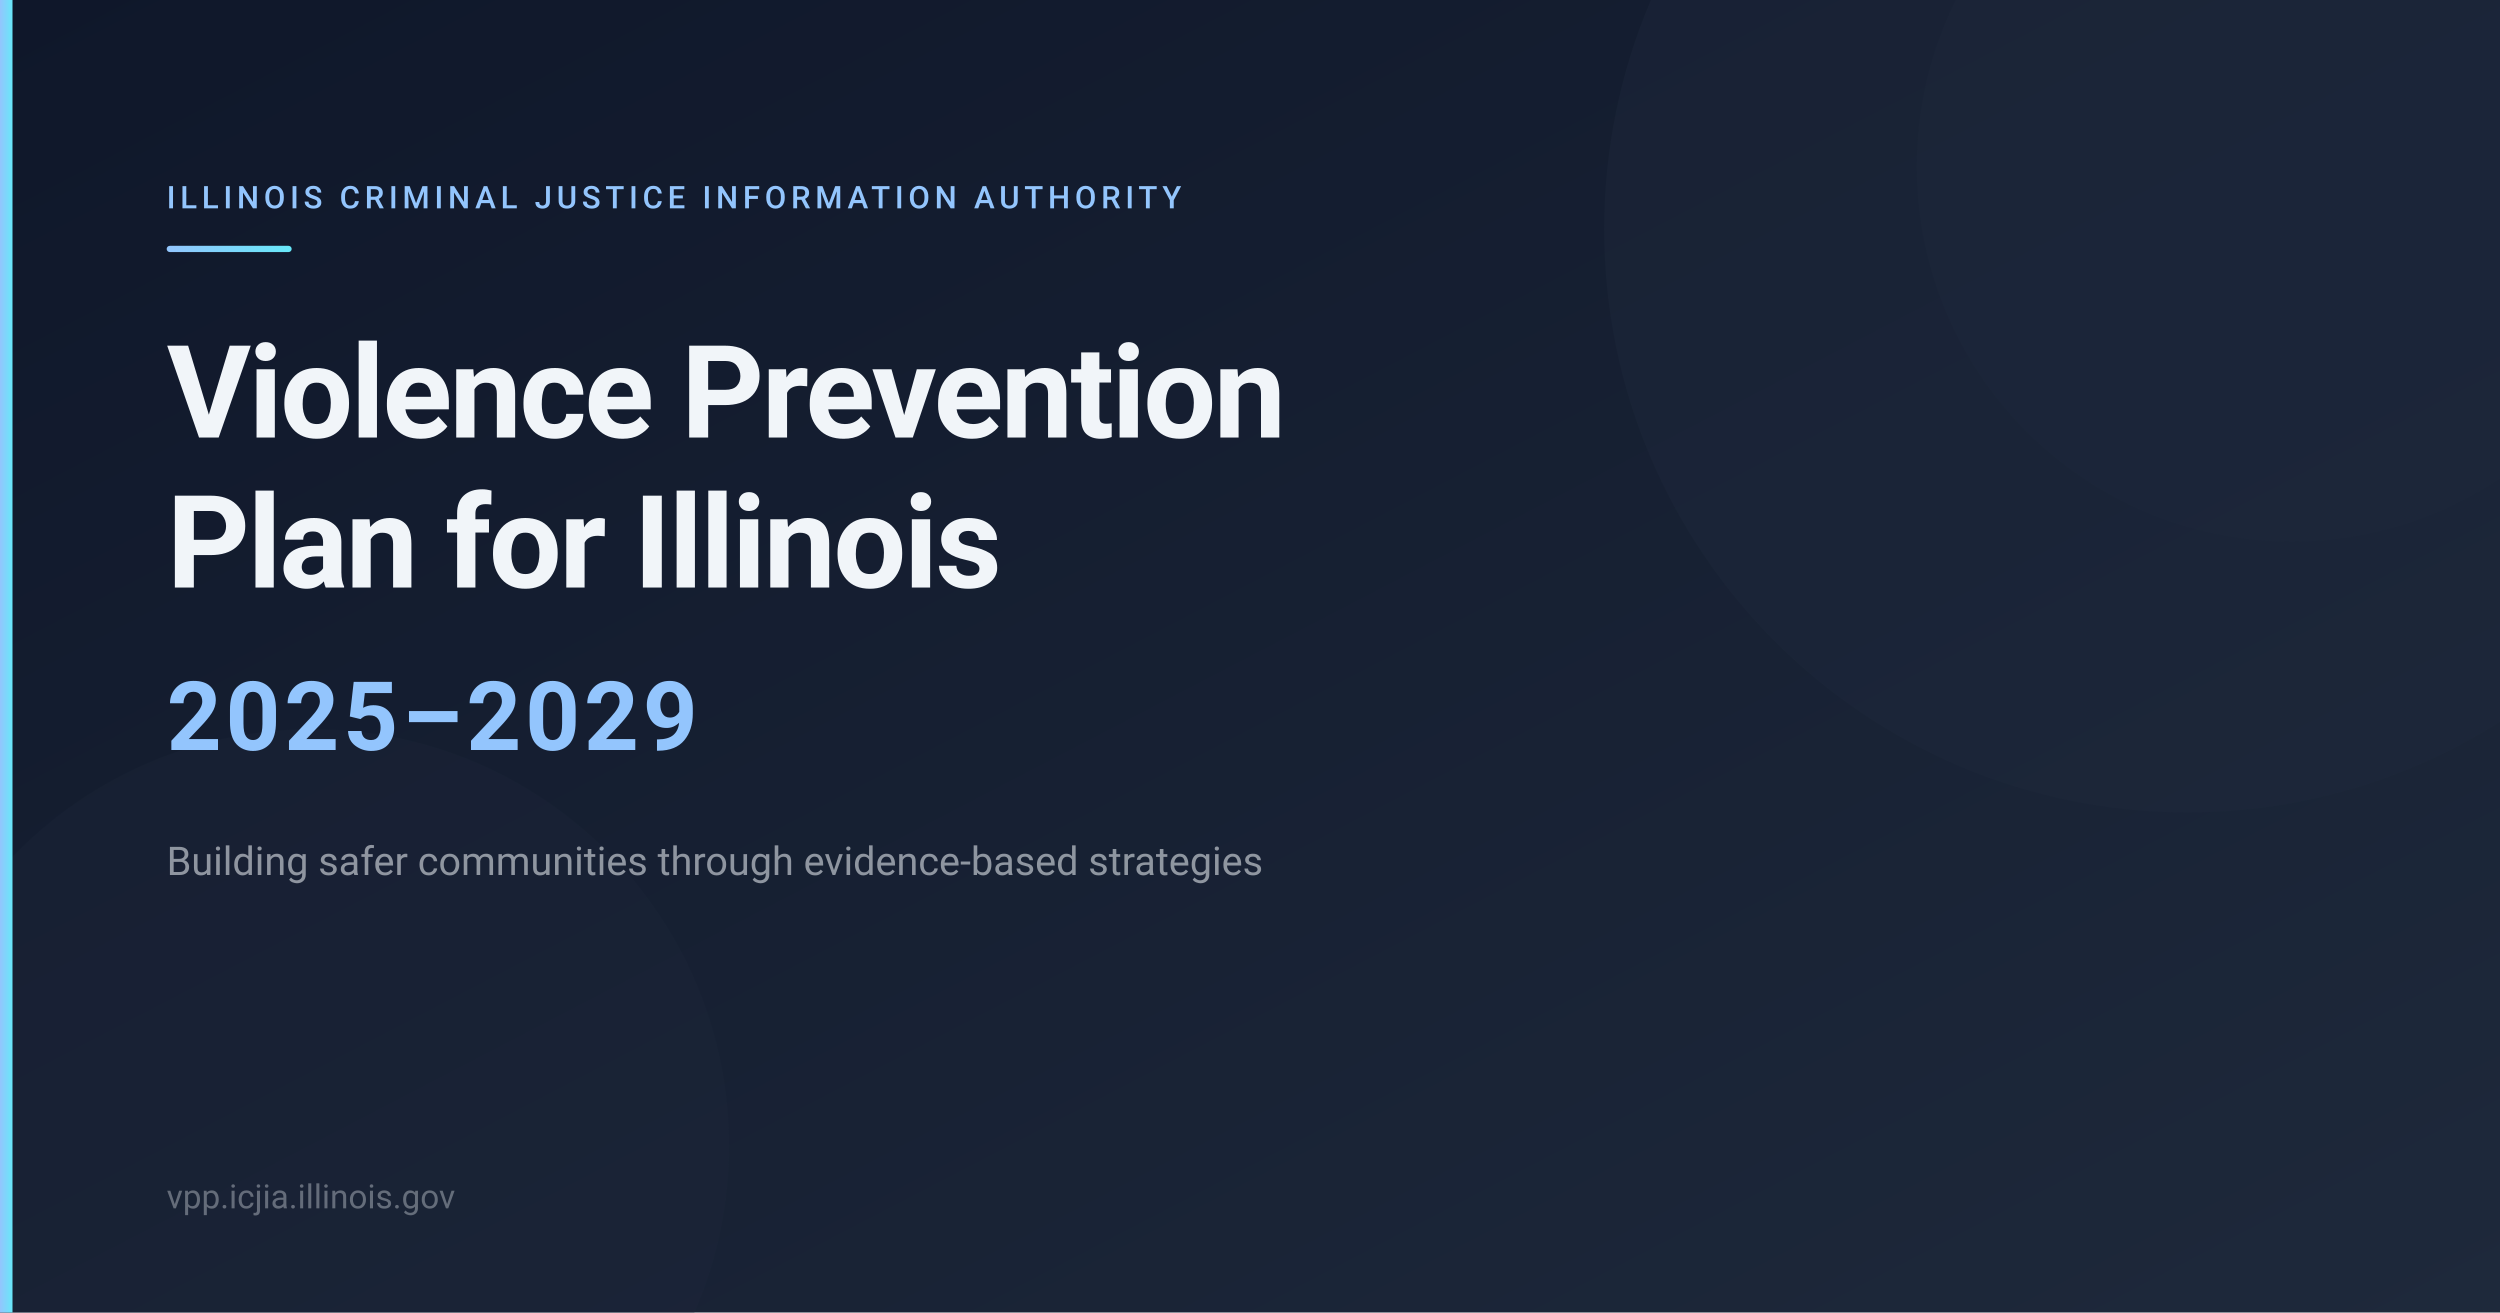
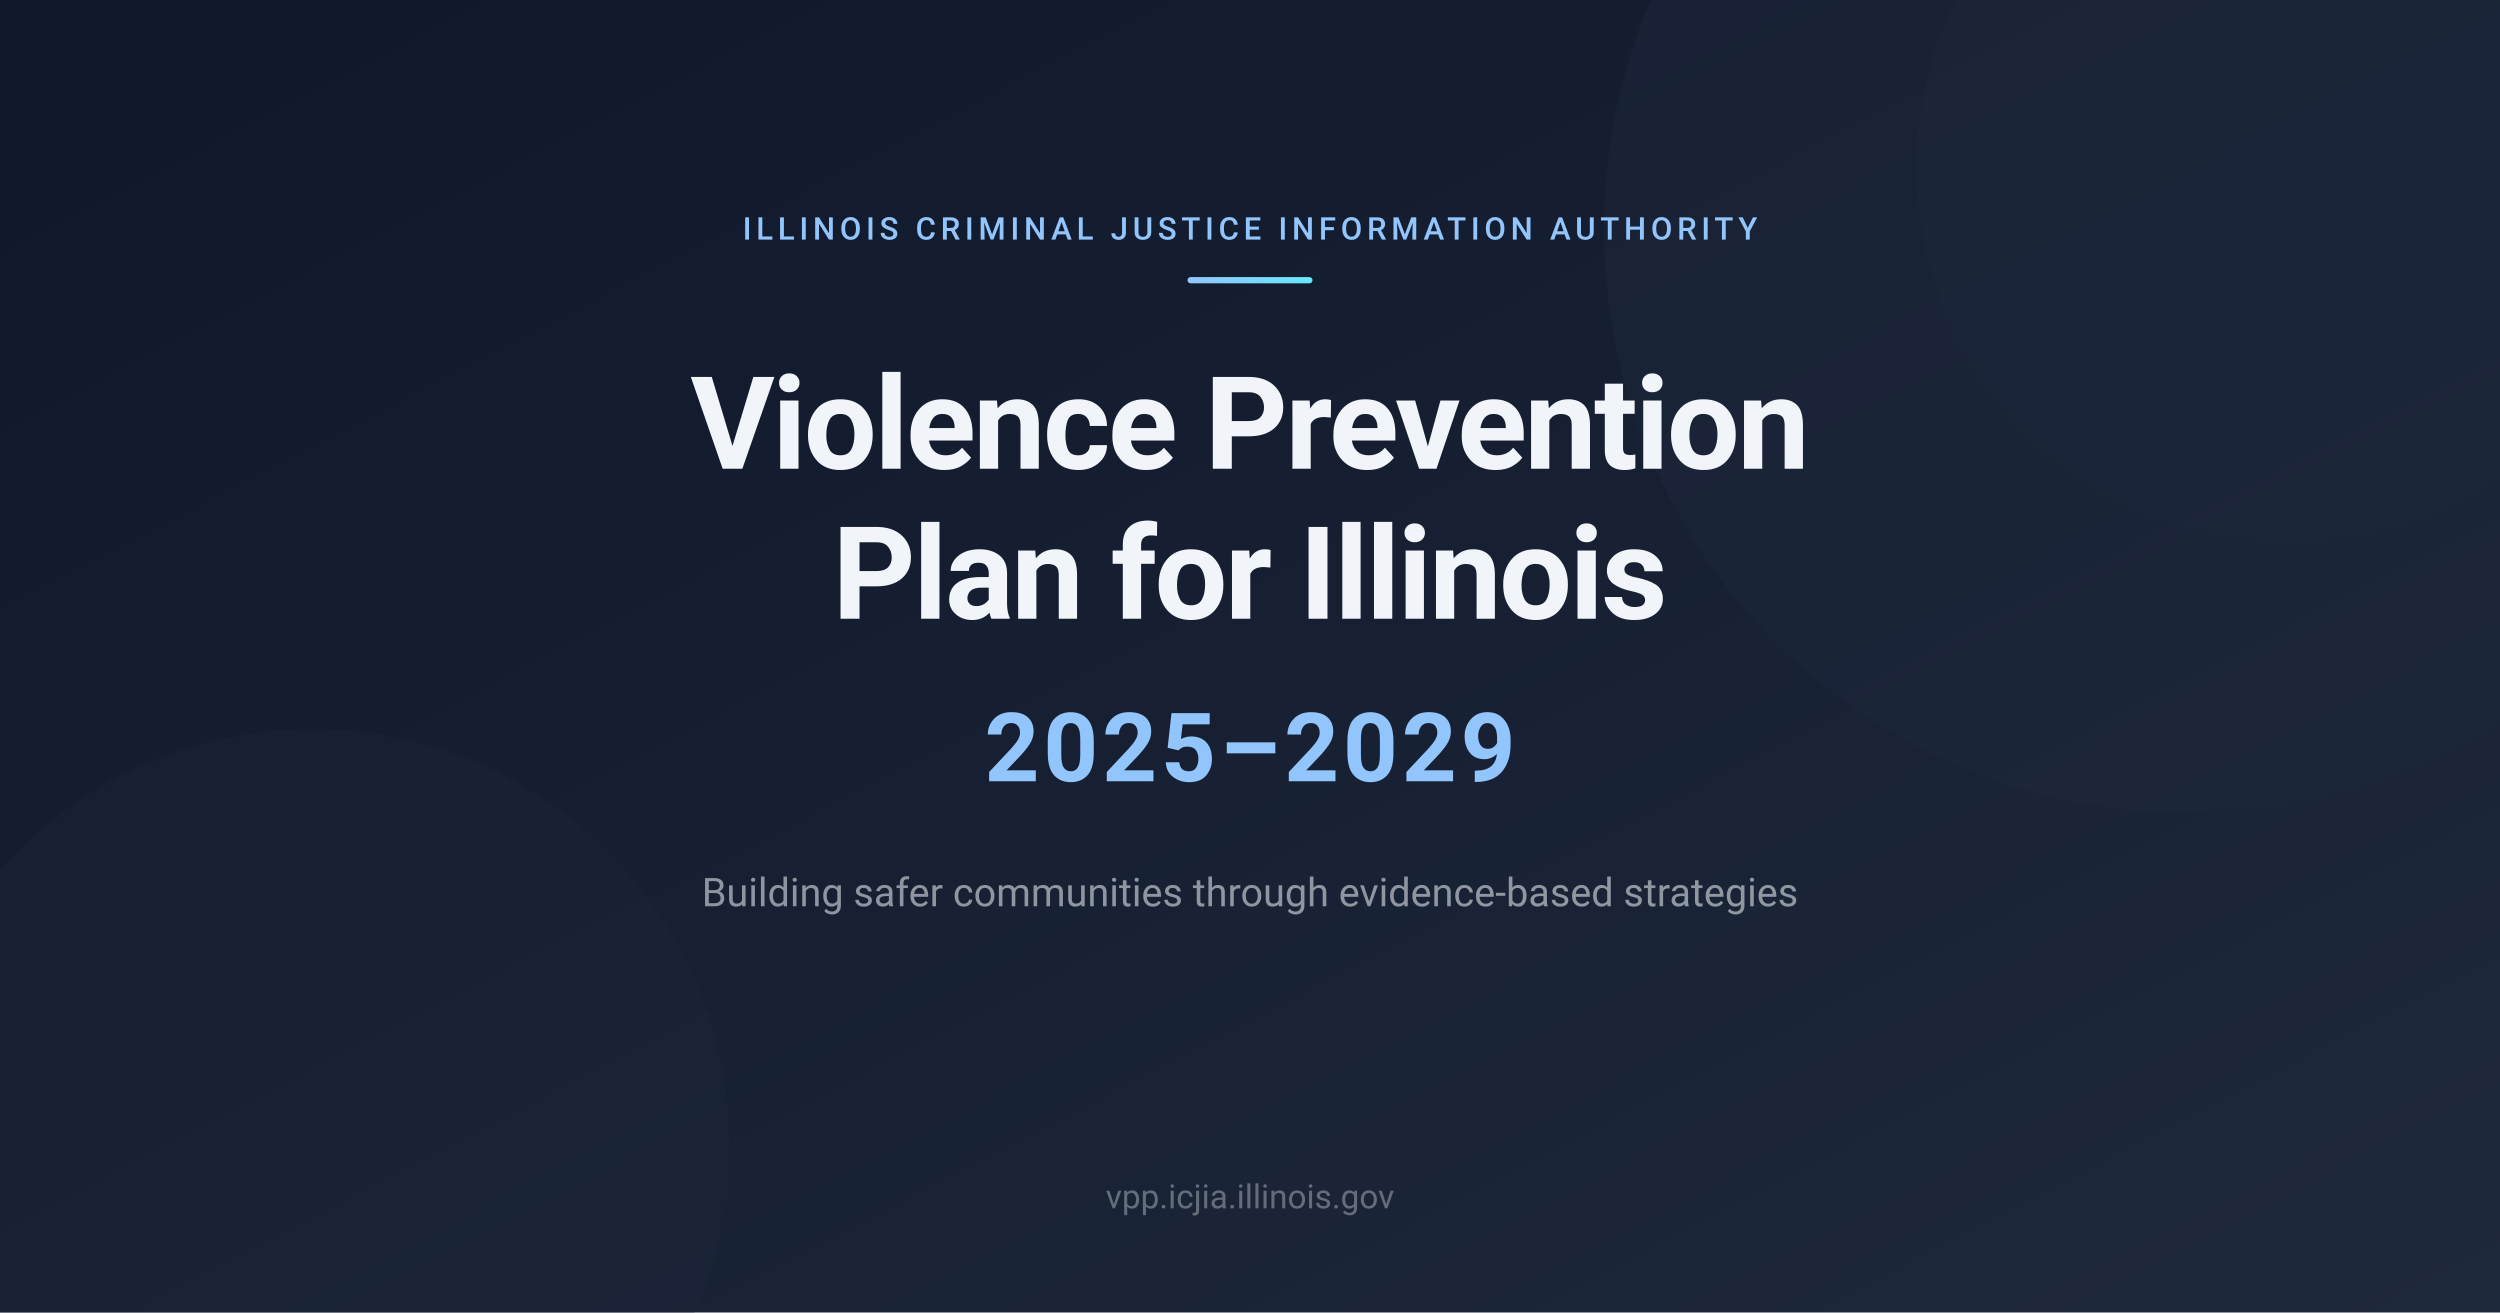
<svg xmlns="http://www.w3.org/2000/svg" viewBox="0 0 1200 630" width="1200" height="630">
  <defs>
    <linearGradient id="bg" x1="0%" y1="0%" x2="100%" y2="100%">
      <stop offset="0%" style="stop-color:#0F172A" />
      <stop offset="100%" style="stop-color:#1E293B" />
    </linearGradient>
    <linearGradient id="accent" x1="0%" y1="0%" x2="100%" y2="0%">
      <stop offset="0%" style="stop-color:#93C5FD" />
      <stop offset="100%" style="stop-color:#67E8F9" />
    </linearGradient>
  </defs>
  <rect width="1200" height="630" fill="url(#bg)" />
  <circle cx="1050" cy="110" r="280" fill="#1E293B" opacity="0.4" />
  <circle cx="1100" cy="80" r="180" fill="#1E293B" opacity="0.3" />
  <circle cx="150" cy="550" r="200" fill="#1E293B" opacity="0.25" />
-   <rect x="0" y="0" width="6" height="630" fill="url(#accent)" />
-   <text x="80" y="100" font-family="Roboto, 'Segoe UI', sans-serif" font-size="15" font-weight="500" fill="#93C5FD" letter-spacing="0.15em">
+   <text x="600" y="115" font-family="Roboto, 'Segoe UI', sans-serif" font-size="15" font-weight="500" fill="#93C5FD" letter-spacing="0.15em" text-anchor="middle">
    ILLINOIS CRIMINAL JUSTICE INFORMATION AUTHORITY
  </text>
-   <rect x="80" y="118" width="60" height="3" fill="url(#accent)" rx="1.5" />
-   <text x="80" y="210" font-family="Roboto, 'Segoe UI', sans-serif" font-size="62" font-weight="700" fill="#F1F5F9" letter-spacing="-0.02em">
+   <rect x="570" y="133" width="60" height="3" fill="url(#accent)" rx="1.5" />
+   <text x="600" y="225" font-family="Roboto, 'Segoe UI', sans-serif" font-size="62" font-weight="700" fill="#F1F5F9" letter-spacing="-0.02em" text-anchor="middle">
    Violence Prevention
  </text>
-   <text x="80" y="282" font-family="Roboto, 'Segoe UI', sans-serif" font-size="62" font-weight="700" fill="#F1F5F9" letter-spacing="-0.02em">
+   <text x="600" y="297" font-family="Roboto, 'Segoe UI', sans-serif" font-size="62" font-weight="700" fill="#F1F5F9" letter-spacing="-0.02em" text-anchor="middle">
    Plan for Illinois
  </text>
-   <text x="80" y="360" font-family="Roboto, 'Segoe UI', sans-serif" font-size="46" font-weight="600" fill="#93C5FD" letter-spacing="0.04em">
+   <text x="600" y="375" font-family="Roboto, 'Segoe UI', sans-serif" font-size="46" font-weight="600" fill="#93C5FD" letter-spacing="0.04em" text-anchor="middle">
    2025–2029
  </text>
-   <text x="80" y="420" font-family="Roboto, 'Segoe UI', sans-serif" font-size="19" font-weight="400" fill="#F1F5F9" opacity="0.55">
+   <text x="600" y="435" font-family="Roboto, 'Segoe UI', sans-serif" font-size="19" font-weight="400" fill="#F1F5F9" opacity="0.55" text-anchor="middle">
    Building safer communities through evidence-based strategies
  </text>
-   <text x="80" y="580" font-family="Roboto, 'Segoe UI', sans-serif" font-size="16" font-weight="400" fill="#F1F5F9" opacity="0.35">
+   <text x="600" y="580" font-family="Roboto, 'Segoe UI', sans-serif" font-size="16" font-weight="400" fill="#F1F5F9" opacity="0.35" text-anchor="middle">
    vpp.icjia.illinois.gov
  </text>
</svg>
